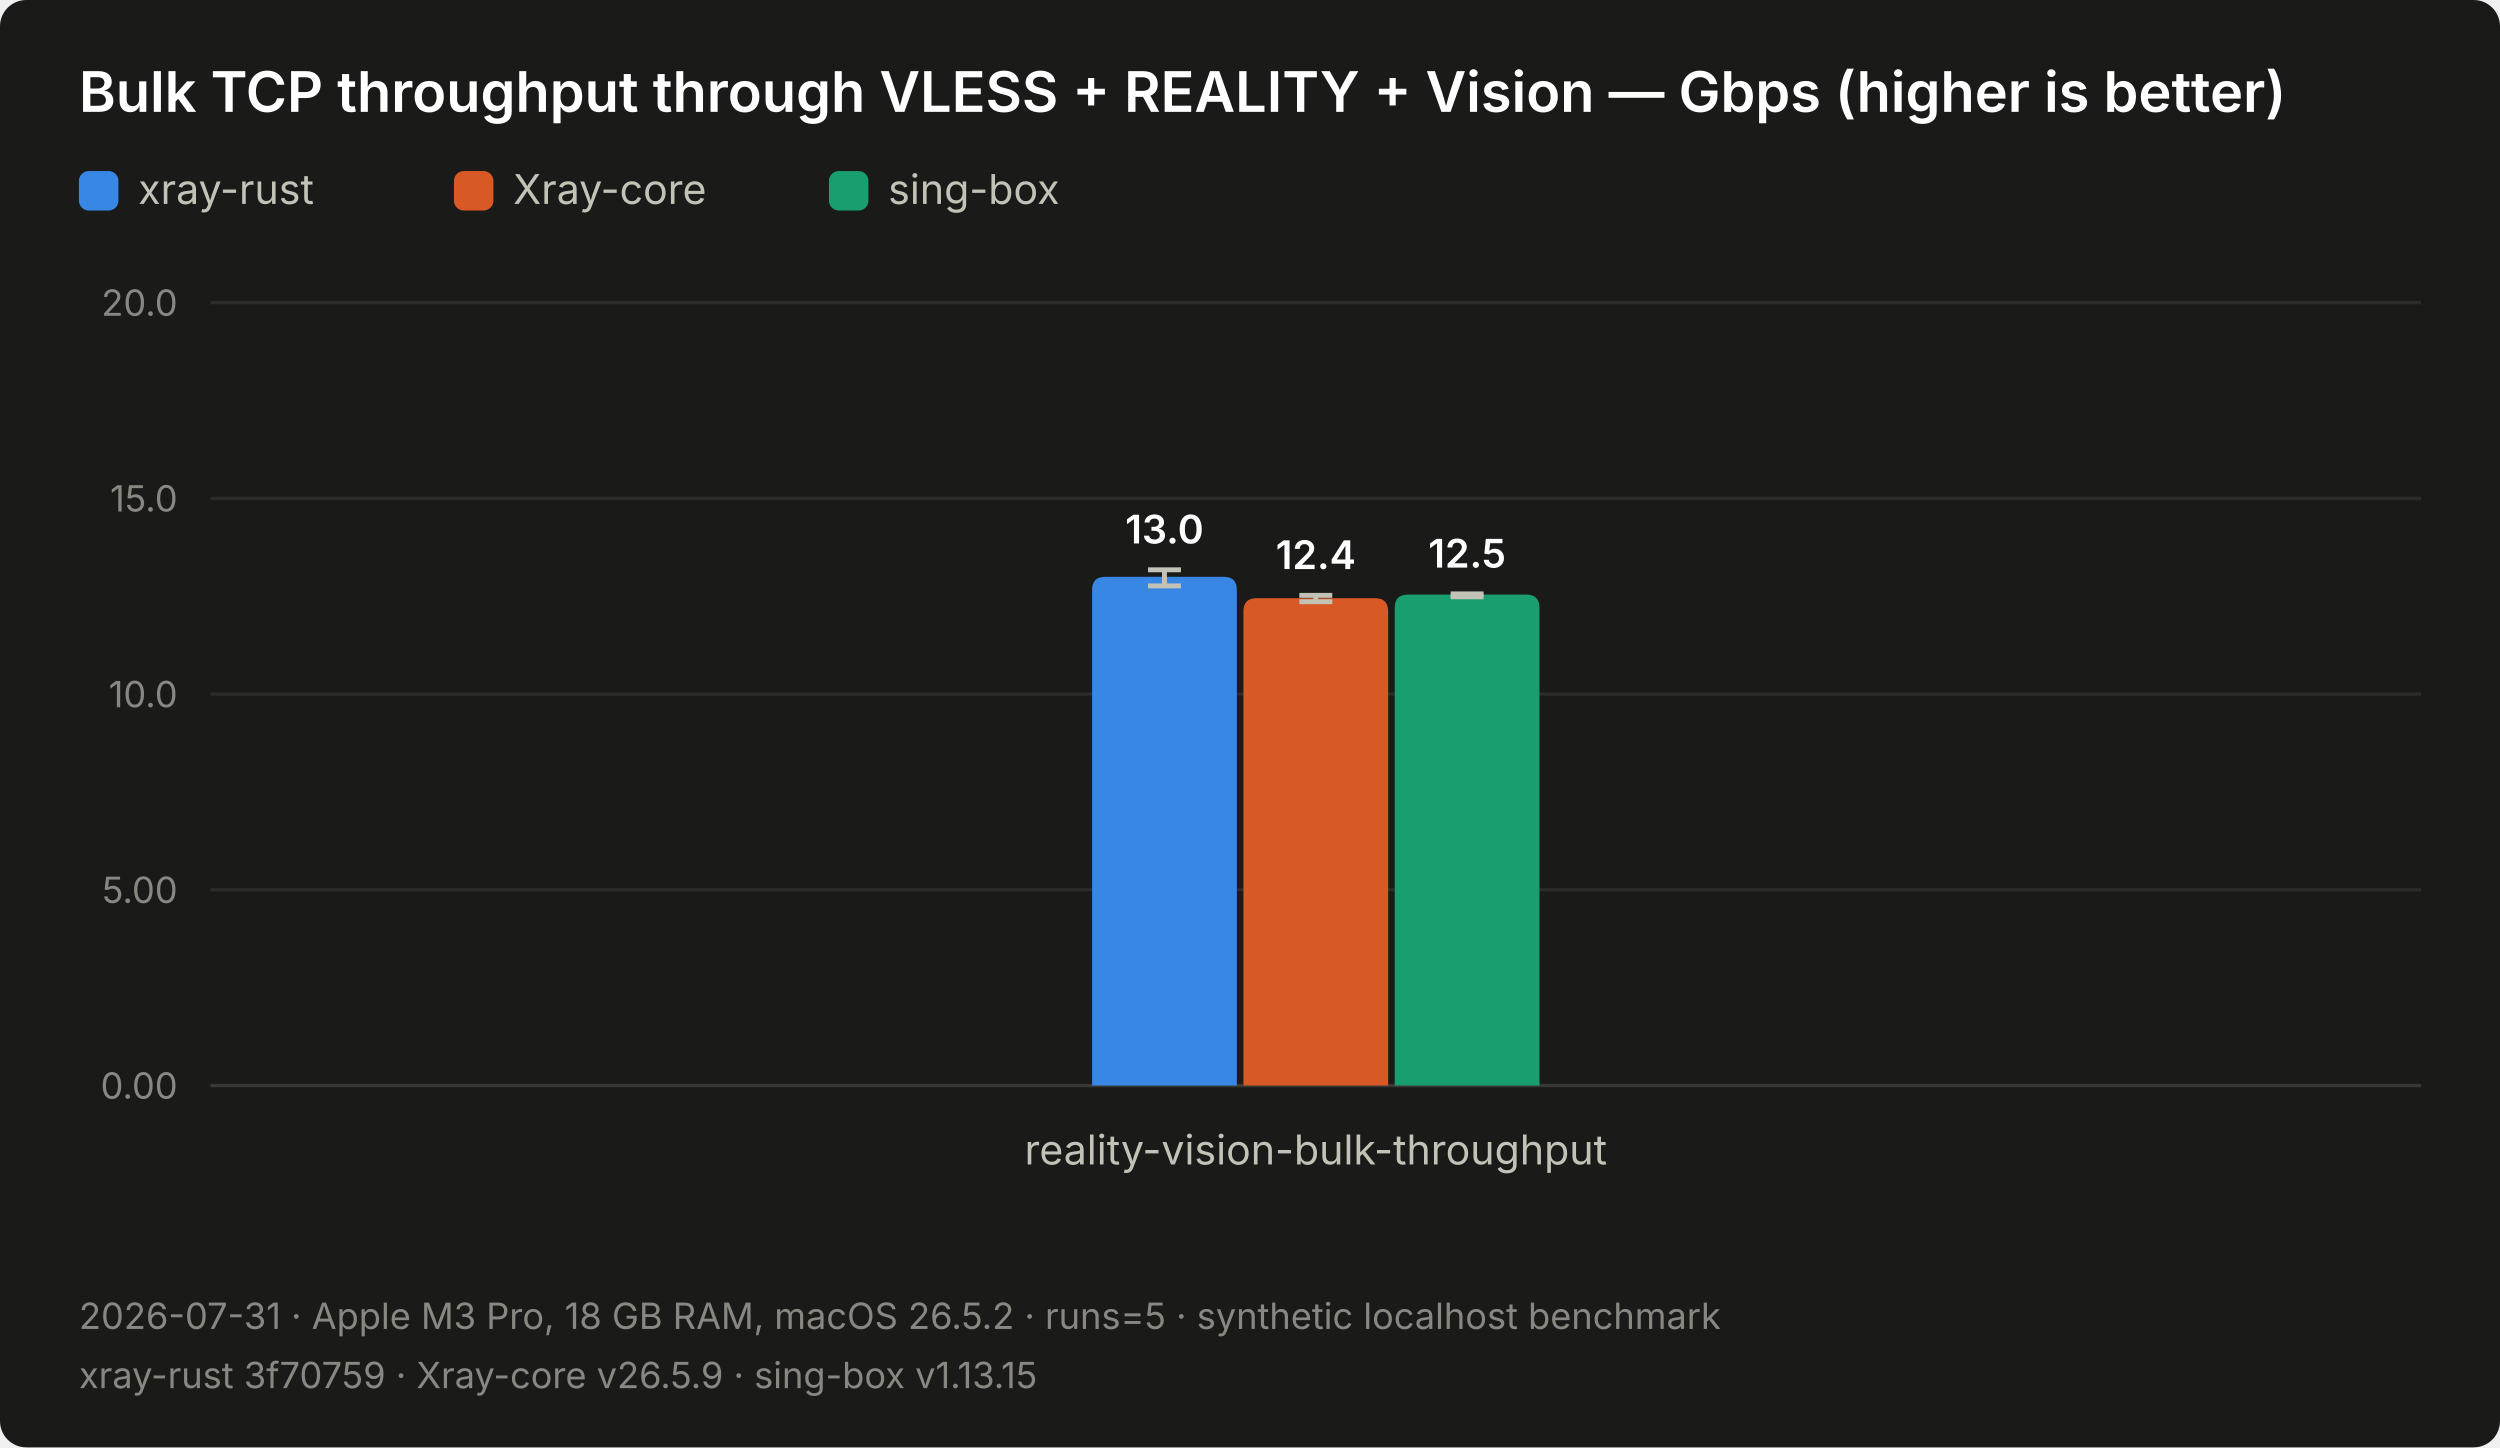
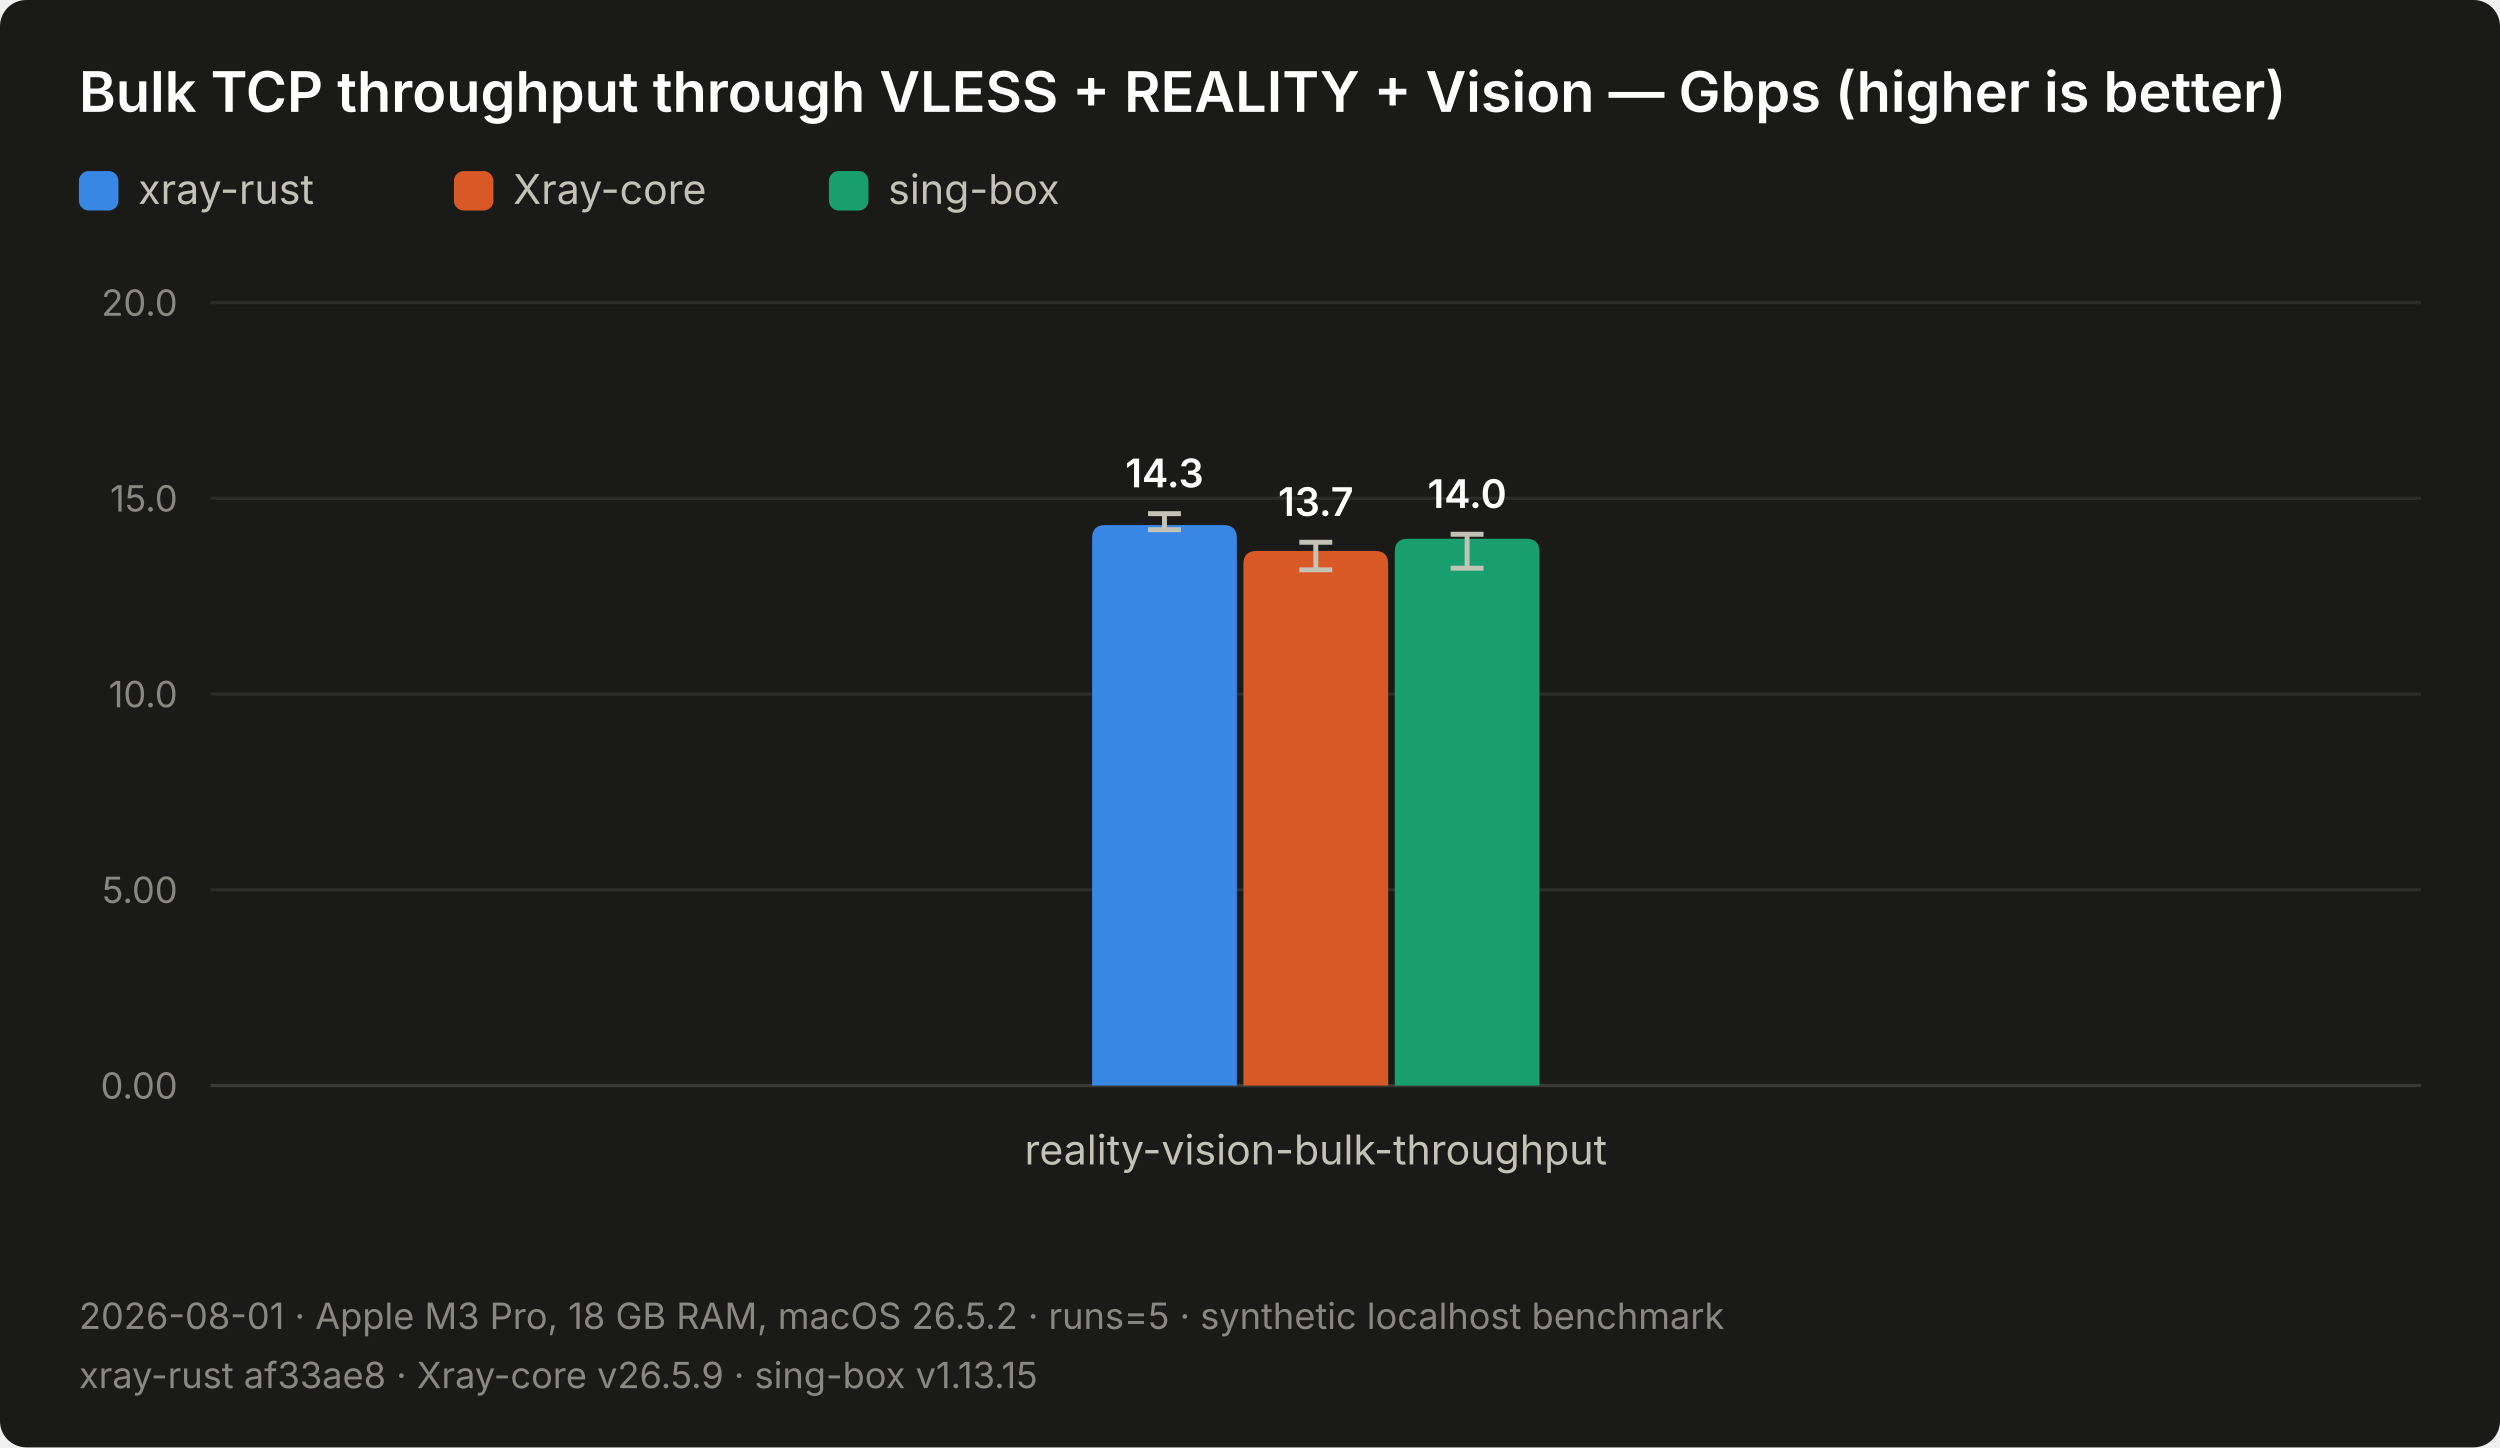
<svg xmlns="http://www.w3.org/2000/svg" width="760" height="440" viewBox="0 0 760 440" role="img" aria-label="Bulk TCP throughput through VLESS + REALITY + Vision — Gbps (higher is better)">
  <rect width="760" height="440" fill="#1a1a19" rx="8" />
  <text x="24" y="34" font-family="system-ui, -apple-system, 'Segoe UI', sans-serif" font-size="17" font-weight="600" fill="#ffffff">Bulk TCP throughput through VLESS + REALITY + Vision — Gbps (higher is better)</text>
  <rect x="24.00" y="52" width="12" height="12" rx="3" fill="#3987e5" />
  <text x="42.00" y="62" font-family="system-ui, -apple-system, 'Segoe UI', sans-serif" font-size="12.5" fill="#c3c2b7">xray-rust</text>
  <rect x="138.00" y="52" width="12" height="12" rx="3" fill="#d95926" />
  <text x="156.00" y="62" font-family="system-ui, -apple-system, 'Segoe UI', sans-serif" font-size="12.5" fill="#c3c2b7">Xray-core</text>
  <rect x="252.00" y="52" width="12" height="12" rx="3" fill="#199e70" />
  <text x="270.00" y="62" font-family="system-ui, -apple-system, 'Segoe UI', sans-serif" font-size="12.5" fill="#c3c2b7">sing-box</text>
  <text x="54" y="334.00" font-family="system-ui, -apple-system, 'Segoe UI', sans-serif" font-size="11" fill="#898781" text-anchor="end">0.00</text>
  <line x1="64" y1="270.50" x2="736" y2="270.50" stroke="#2c2c2a" stroke-width="1" />
  <text x="54" y="274.50" font-family="system-ui, -apple-system, 'Segoe UI', sans-serif" font-size="11" fill="#898781" text-anchor="end">5.00</text>
  <line x1="64" y1="211.00" x2="736" y2="211.00" stroke="#2c2c2a" stroke-width="1" />
  <text x="54" y="215.00" font-family="system-ui, -apple-system, 'Segoe UI', sans-serif" font-size="11" fill="#898781" text-anchor="end">10.0</text>
  <line x1="64" y1="151.50" x2="736" y2="151.50" stroke="#2c2c2a" stroke-width="1" />
  <text x="54" y="155.50" font-family="system-ui, -apple-system, 'Segoe UI', sans-serif" font-size="11" fill="#898781" text-anchor="end">15.0</text>
  <line x1="64" y1="92.00" x2="736" y2="92.00" stroke="#2c2c2a" stroke-width="1" />
  <text x="54" y="96.00" font-family="system-ui, -apple-system, 'Segoe UI', sans-serif" font-size="11" fill="#898781" text-anchor="end">20.0</text>
  <line x1="64" y1="330" x2="736" y2="330" stroke="#383835" stroke-width="1" />
-   <path d="M 332.00 330.00 L 332.00 179.35 Q 332.00 175.35 336.00 175.35 L 372.00 175.35 Q 376.00 175.35 376.00 179.35 L 376.00 330.00 Z" fill="#3987e5" />
-   <line x1="354.00" y1="178.11" x2="354.00" y2="173.22" stroke="#c3c2b7" stroke-width="1.5" />
-   <line x1="349.00" y1="178.11" x2="359.00" y2="178.11" stroke="#c3c2b7" stroke-width="1.5" />
-   <line x1="349.00" y1="173.22" x2="359.00" y2="173.22" stroke="#c3c2b7" stroke-width="1.5" />
-   <text x="354.00" y="165.22" font-family="system-ui, -apple-system, 'Segoe UI', sans-serif" font-size="12" font-weight="600" fill="#ffffff" text-anchor="middle">13.0</text>
-   <path d="M 378.00 330.00 L 378.00 185.85 Q 378.00 181.85 382.00 181.85 L 418.00 181.85 Q 422.00 181.85 422.00 185.85 L 422.00 330.00 Z" fill="#d95926" />
-   <line x1="400.00" y1="182.92" x2="400.00" y2="180.99" stroke="#c3c2b7" stroke-width="1.5" />
-   <line x1="395.00" y1="182.92" x2="405.00" y2="182.92" stroke="#c3c2b7" stroke-width="1.5" />
-   <line x1="395.00" y1="180.99" x2="405.00" y2="180.99" stroke="#c3c2b7" stroke-width="1.5" />
-   <text x="400.00" y="172.99" font-family="system-ui, -apple-system, 'Segoe UI', sans-serif" font-size="12" font-weight="600" fill="#ffffff" text-anchor="middle">12.4</text>
-   <path d="M 424.00 330.00 L 424.00 184.76 Q 424.00 180.76 428.00 180.76 L 464.00 180.76 Q 468.00 180.76 468.00 184.76 L 468.00 330.00 Z" fill="#199e70" />
-   <line x1="446.00" y1="181.42" x2="446.00" y2="180.55" stroke="#c3c2b7" stroke-width="1.5" />
-   <line x1="441.00" y1="181.42" x2="451.00" y2="181.42" stroke="#c3c2b7" stroke-width="1.5" />
-   <line x1="441.00" y1="180.55" x2="451.00" y2="180.55" stroke="#c3c2b7" stroke-width="1.5" />
-   <text x="446.00" y="172.55" font-family="system-ui, -apple-system, 'Segoe UI', sans-serif" font-size="12" font-weight="600" fill="#ffffff" text-anchor="middle">12.5</text>
+   <path d="M 332.00 330.00 L 332.00 163.63 Q 332.00 159.63 336.00 159.63 L 372.00 159.63 Q 376.00 159.63 376.00 163.63 L 376.00 330.00 Z" fill="#3987e5" />
+   <line x1="354.00" y1="161.03" x2="354.00" y2="156.15" stroke="#c3c2b7" stroke-width="1.5" />
+   <line x1="349.00" y1="161.03" x2="359.00" y2="161.03" stroke="#c3c2b7" stroke-width="1.5" />
+   <line x1="349.00" y1="156.15" x2="359.00" y2="156.15" stroke="#c3c2b7" stroke-width="1.5" />
+   <text x="354.00" y="148.15" font-family="system-ui, -apple-system, 'Segoe UI', sans-serif" font-size="12" font-weight="600" fill="#ffffff" text-anchor="middle">14.3</text>
+   <path d="M 378.00 330.00 L 378.00 171.48 Q 378.00 167.48 382.00 167.48 L 418.00 167.48 Q 422.00 167.48 422.00 171.48 L 422.00 330.00 Z" fill="#d95926" />
+   <line x1="400.00" y1="173.22" x2="400.00" y2="164.85" stroke="#c3c2b7" stroke-width="1.5" />
+   <line x1="395.00" y1="173.22" x2="405.00" y2="173.22" stroke="#c3c2b7" stroke-width="1.5" />
+   <line x1="395.00" y1="164.85" x2="405.00" y2="164.85" stroke="#c3c2b7" stroke-width="1.5" />
+   <text x="400.00" y="156.85" font-family="system-ui, -apple-system, 'Segoe UI', sans-serif" font-size="12" font-weight="600" fill="#ffffff" text-anchor="middle">13.7</text>
+   <path d="M 424.00 330.00 L 424.00 167.78 Q 424.00 163.78 428.00 163.78 L 464.00 163.78 Q 468.00 163.78 468.00 167.78 L 468.00 330.00 Z" fill="#199e70" />
+   <line x1="446.00" y1="172.73" x2="446.00" y2="162.42" stroke="#c3c2b7" stroke-width="1.5" />
+   <line x1="441.00" y1="172.73" x2="451.00" y2="172.73" stroke="#c3c2b7" stroke-width="1.5" />
+   <line x1="441.00" y1="162.42" x2="451.00" y2="162.42" stroke="#c3c2b7" stroke-width="1.5" />
+   <text x="446.00" y="154.42" font-family="system-ui, -apple-system, 'Segoe UI', sans-serif" font-size="12" font-weight="600" fill="#ffffff" text-anchor="middle">14.0</text>
  <text x="400.00" y="354" font-family="system-ui, -apple-system, 'Segoe UI', sans-serif" font-size="12.5" fill="#c3c2b7" text-anchor="middle">reality-vision-bulk-throughput</text>
-   <text x="24" y="404" font-family="system-ui, -apple-system, 'Segoe UI', sans-serif" font-size="11" fill="#898781">2026-07-31 · Apple M3 Pro, 18 GB RAM, macOS 26.5.2 · runs=5 · synthetic localhost benchmark</text>
-   <text x="24" y="422" font-family="system-ui, -apple-system, 'Segoe UI', sans-serif" font-size="11" fill="#898781">xray-rust 3f70759 · Xray-core v26.5.9 · sing-box v1.13.15</text>
+   <text x="24" y="404" font-family="system-ui, -apple-system, 'Segoe UI', sans-serif" font-size="11" fill="#898781">2026-08-01 · Apple M3 Pro, 18 GB RAM, macOS 26.5.2 · runs=5 · synthetic localhost benchmark</text>
+   <text x="24" y="422" font-family="system-ui, -apple-system, 'Segoe UI', sans-serif" font-size="11" fill="#898781">xray-rust af33ae8 · Xray-core v26.5.9 · sing-box v1.13.15</text>
</svg>
